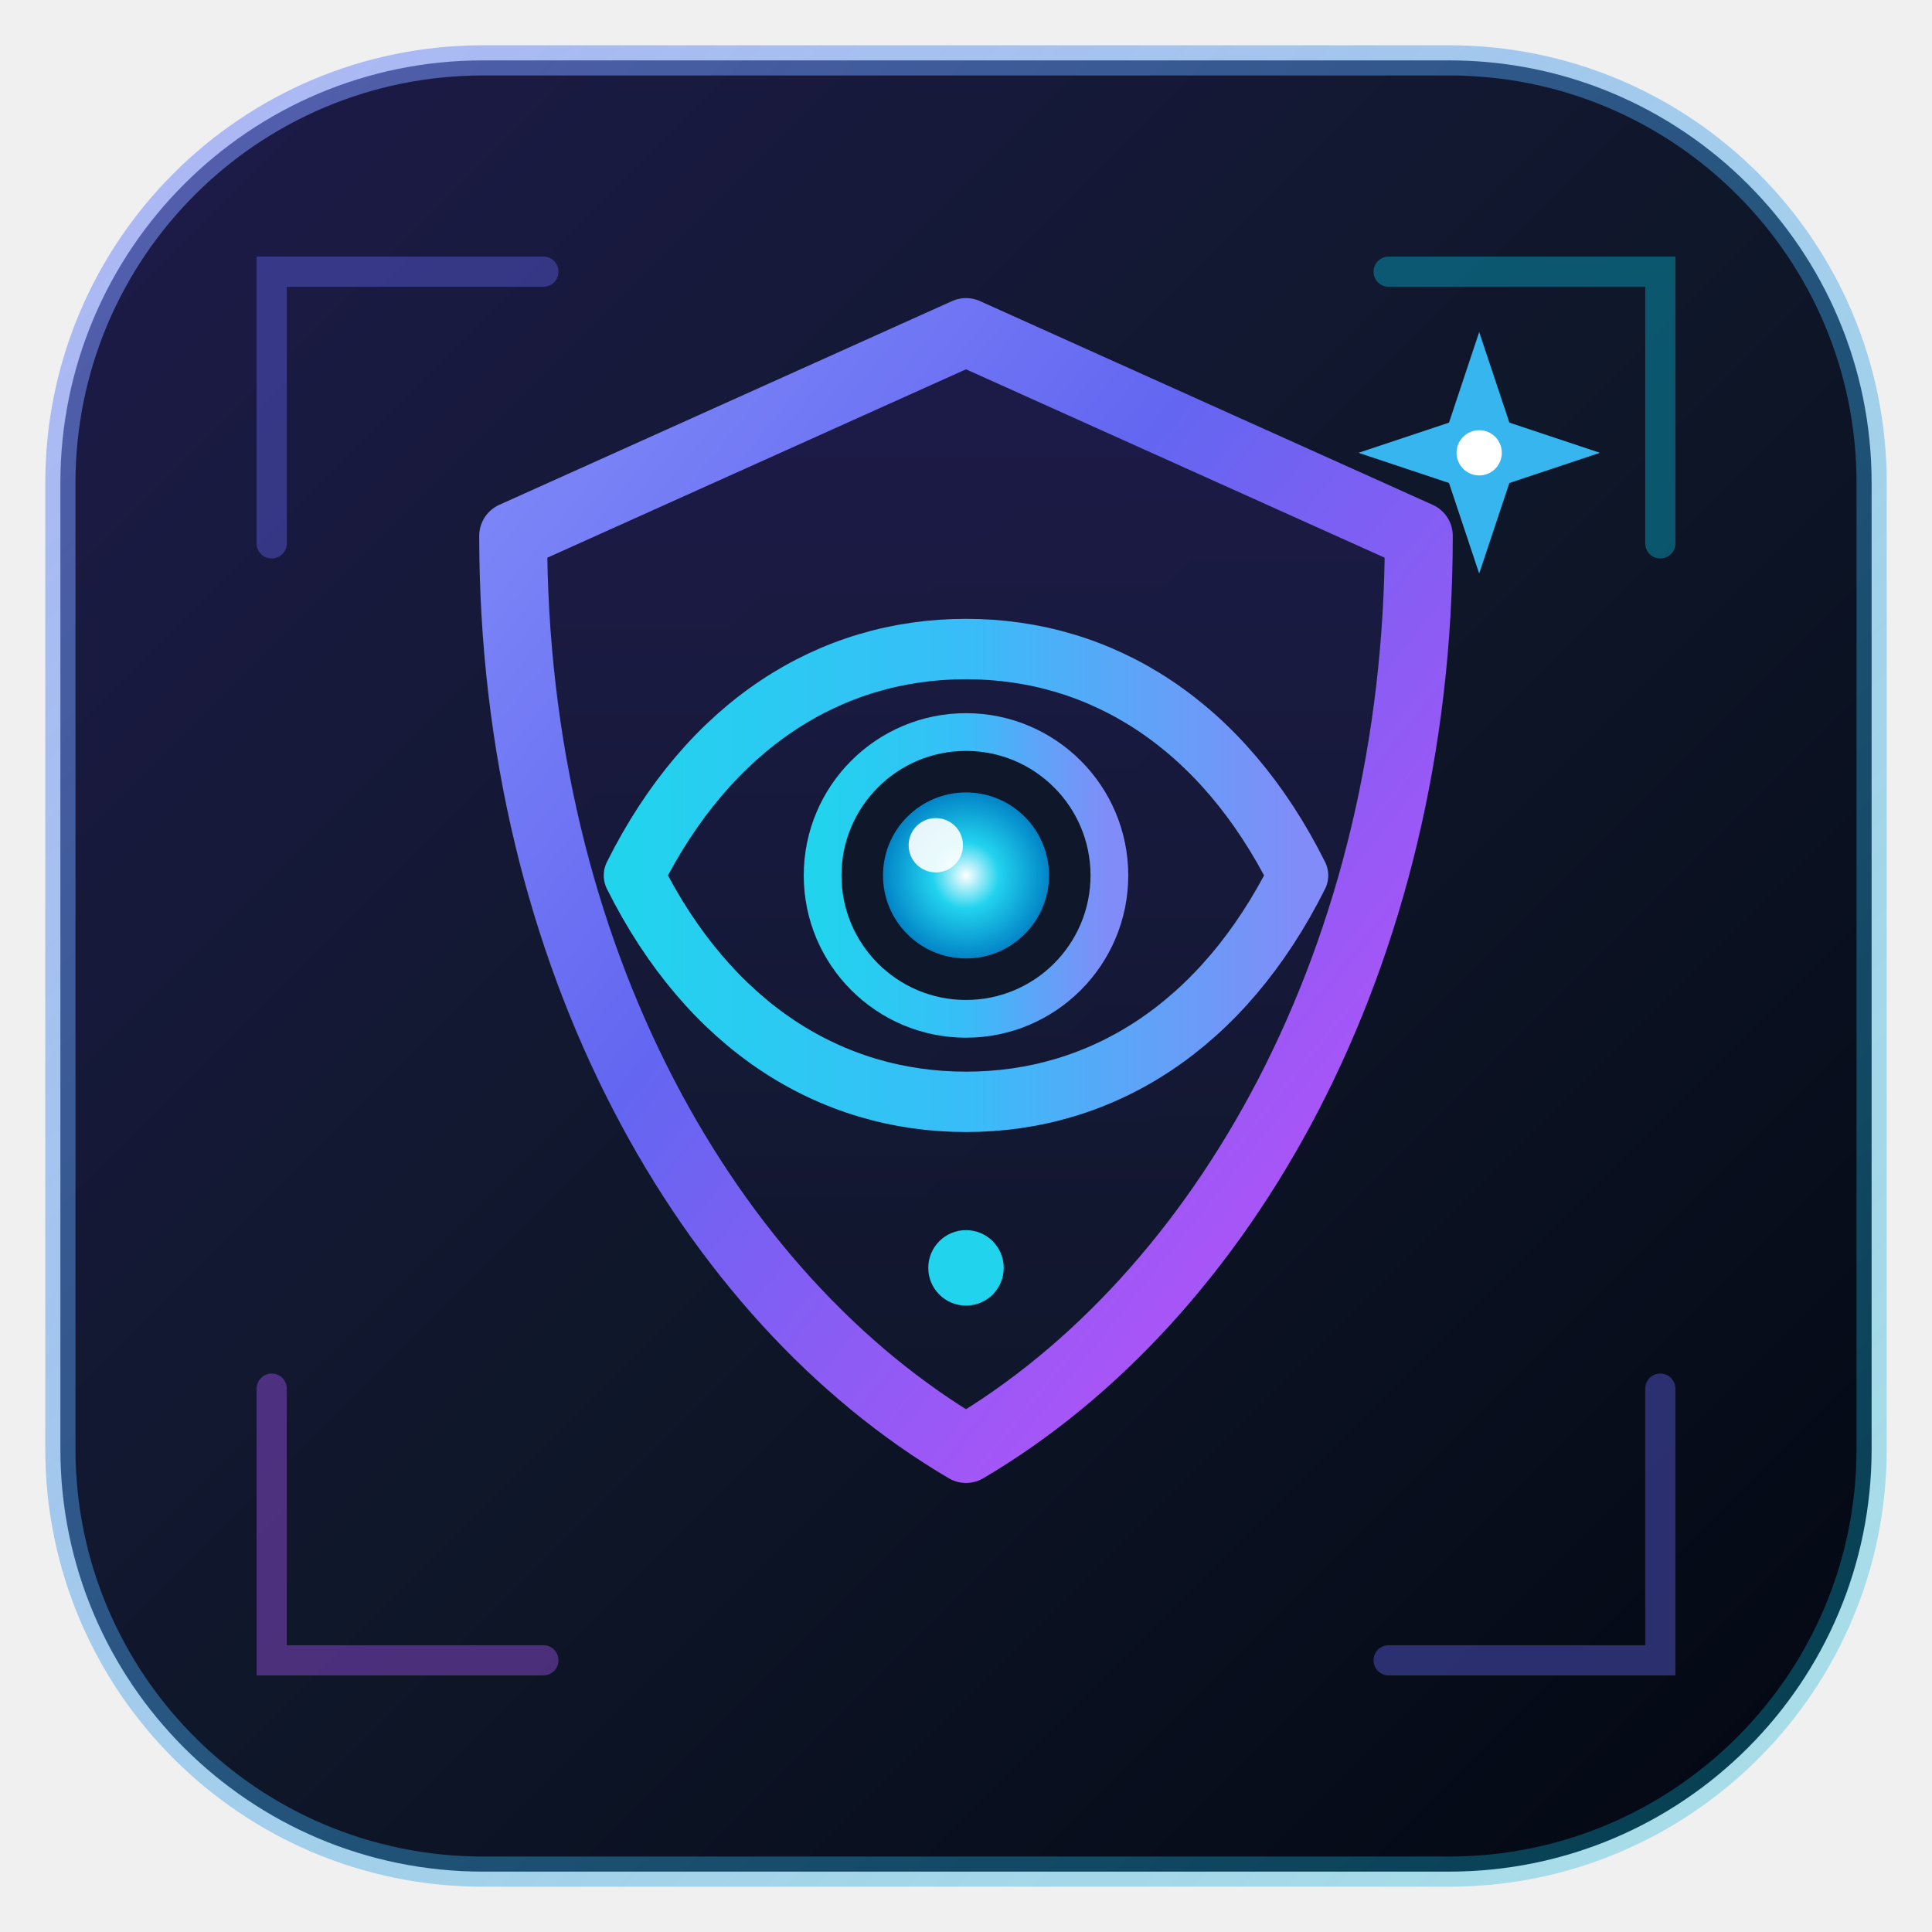
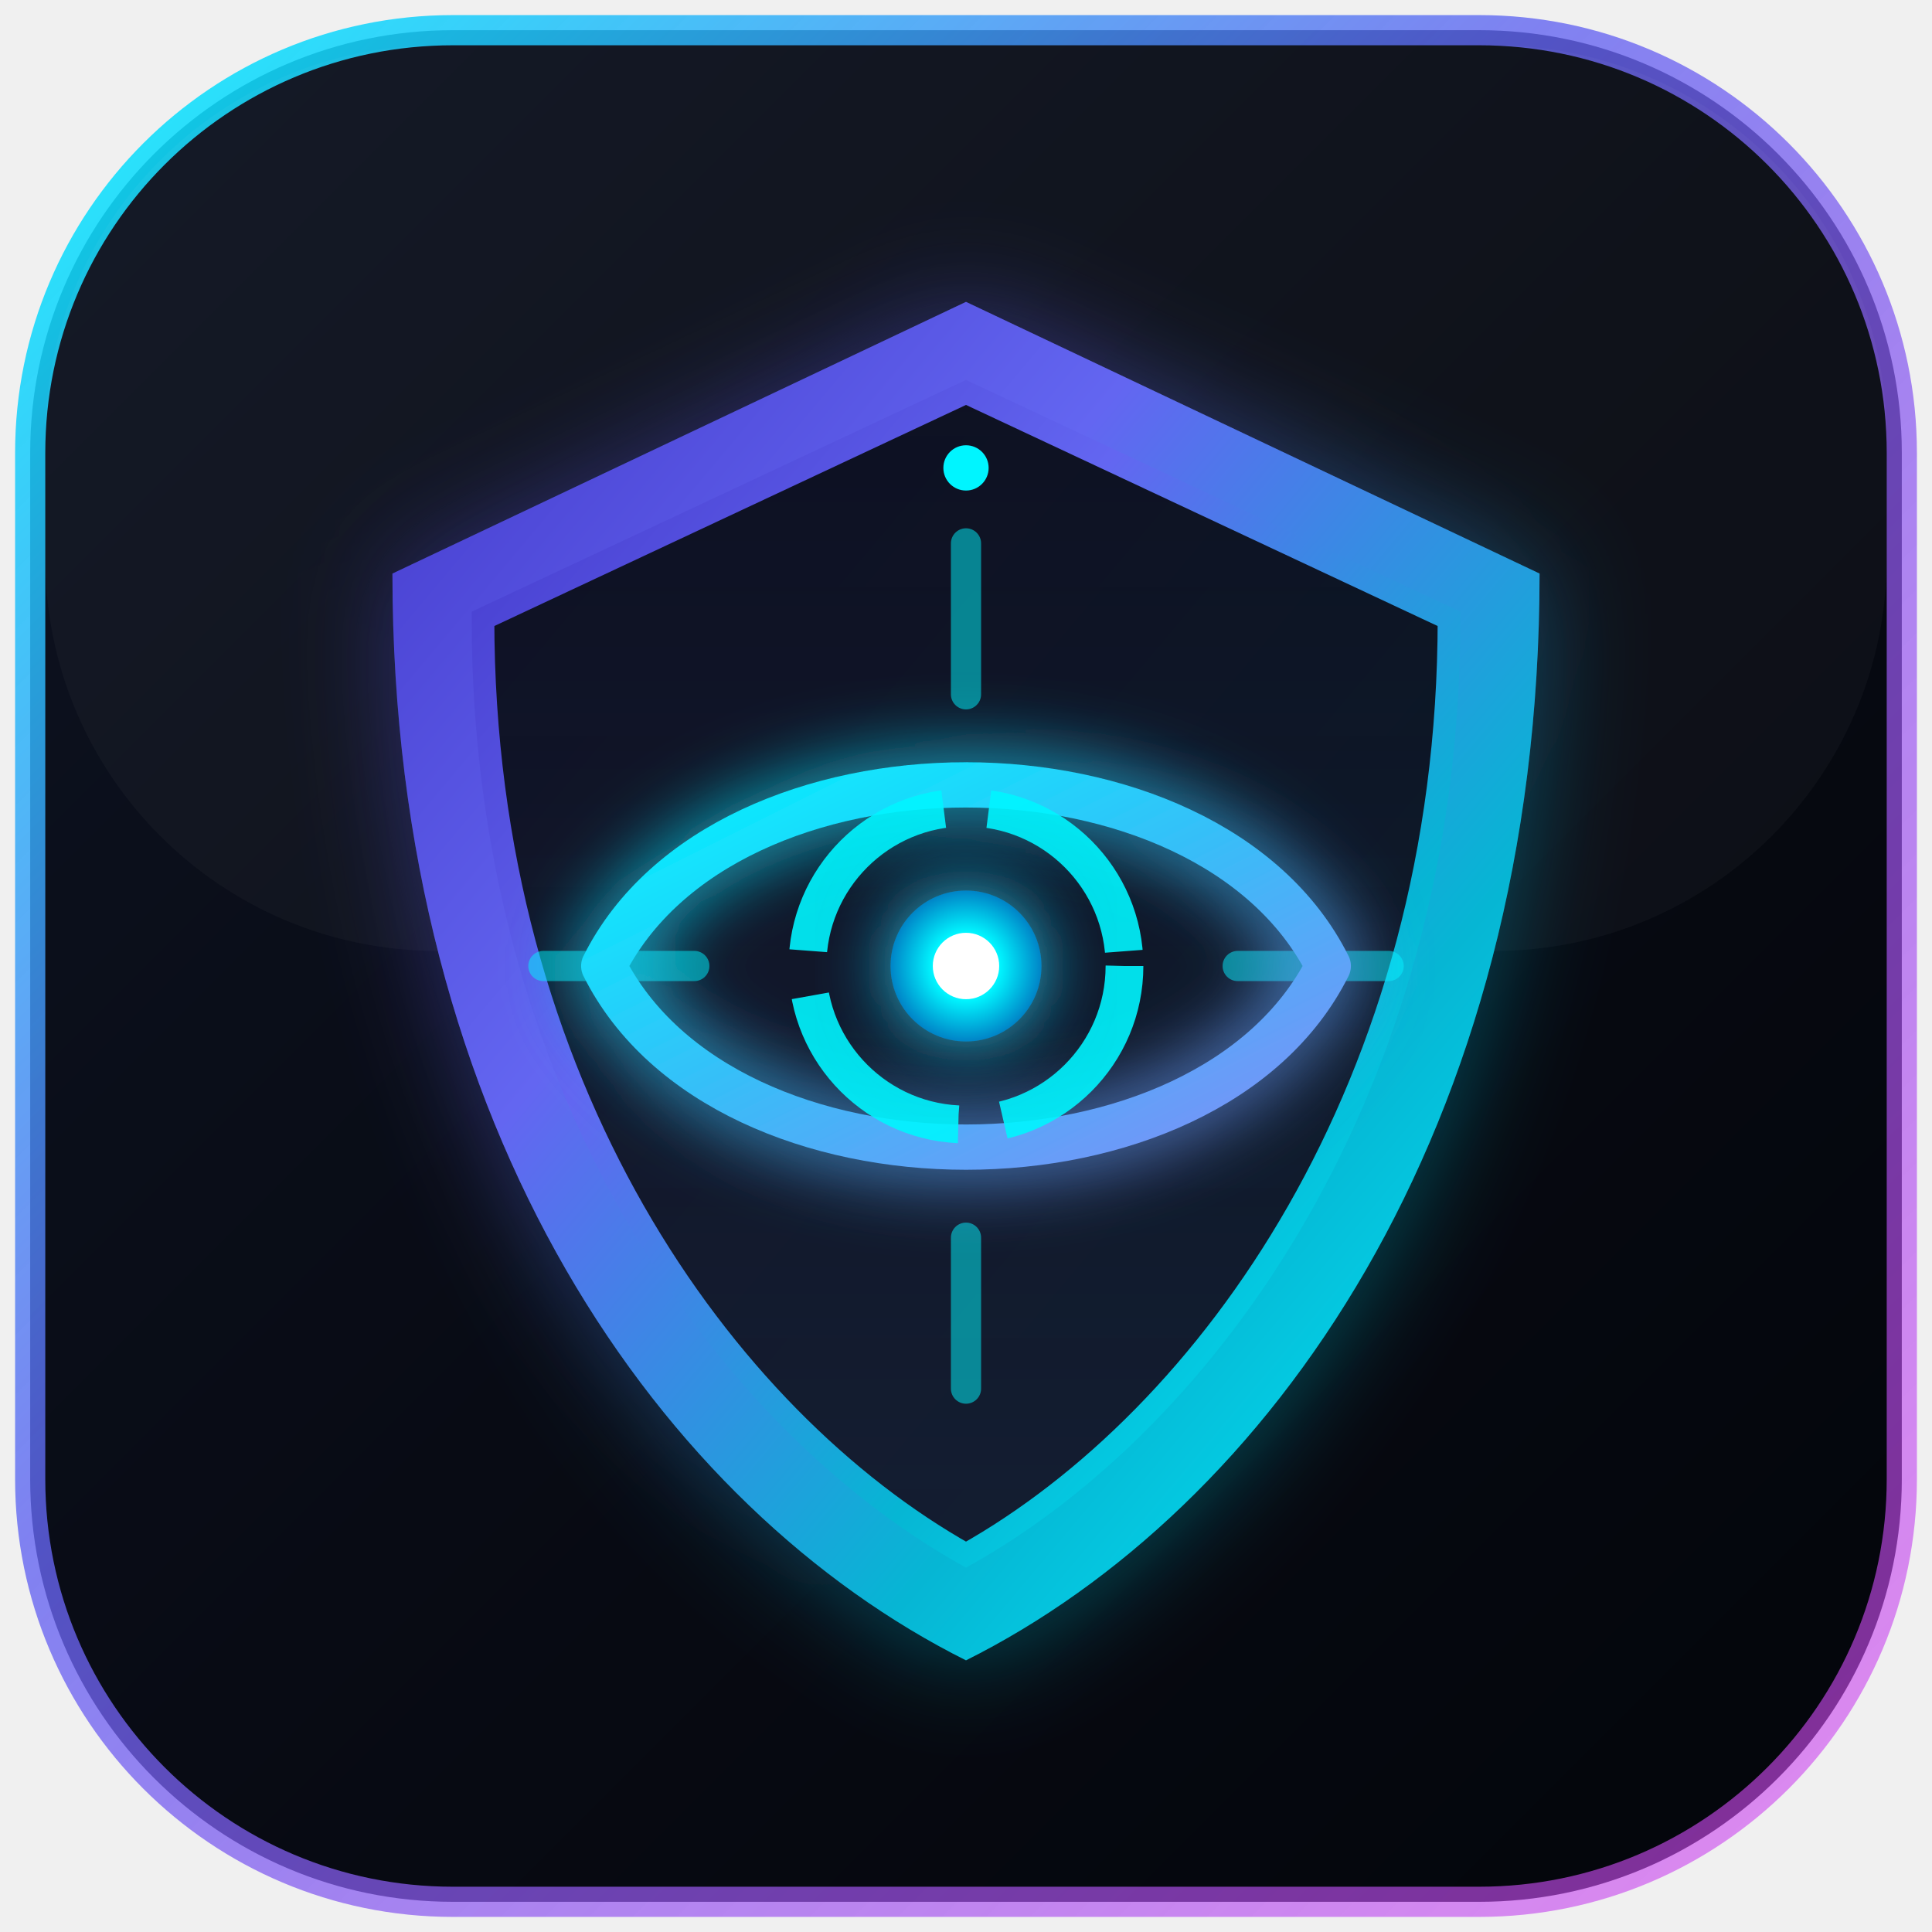
<svg xmlns="http://www.w3.org/2000/svg" viewBox="0 0 128 128" width="128" height="128">
  <defs>
-     <linearGradient id="bgGrad" x1="0%" y1="0%" x2="100%" y2="100%">
-       <stop offset="0%" stop-color="#1e1b4b" />
-       <stop offset="50%" stop-color="#0f172a" />
-       <stop offset="100%" stop-color="#030712" />
+     <linearGradient id="bg" x1="0%" y1="0%" x2="100%" y2="100%">
+       <stop offset="0%" stop-color="#0e1322" />
+       <stop offset="50%" stop-color="#080b14" />
+       <stop offset="100%" stop-color="#03050a" />
    </linearGradient>
-     <linearGradient id="shieldGrad" x1="0%" y1="0%" x2="100%" y2="100%">
-       <stop offset="0%" stop-color="#818cf8" />
-       <stop offset="40%" stop-color="#6366f1" />
-       <stop offset="80%" stop-color="#a855f7" />
-       <stop offset="100%" stop-color="#06b6d4" />
+     <linearGradient id="border-grad" x1="0%" y1="0%" x2="100%" y2="100%">
+       <stop offset="0%" stop-color="#00f5ff" stop-opacity="0.9" />
+       <stop offset="40%" stop-color="#6366f1" stop-opacity="0.8" />
+       <stop offset="100%" stop-color="#d946ef" stop-opacity="0.6" />
    </linearGradient>
-     <linearGradient id="shieldInner" x1="0%" y1="0%" x2="0%" y2="100%">
-       <stop offset="0%" stop-color="#1e1b4b" stop-opacity="0.9" />
-       <stop offset="100%" stop-color="#0f172a" stop-opacity="0.95" />
+     <linearGradient id="shield-grad" x1="0%" y1="0%" x2="100%" y2="100%">
+       <stop offset="0%" stop-color="#4338ca" />
+       <stop offset="35%" stop-color="#6366f1" />
+       <stop offset="70%" stop-color="#06b6d4" />
+       <stop offset="100%" stop-color="#00f5ff" />
    </linearGradient>
-     <linearGradient id="eyeGrad" x1="0%" y1="0%" x2="100%" y2="0%">
-       <stop offset="0%" stop-color="#22d3ee" />
+     <linearGradient id="shield-inner" x1="50%" y1="0%" x2="50%" y2="100%">
+       <stop offset="0%" stop-color="#090d18" stop-opacity="0.95" />
+       <stop offset="100%" stop-color="#141a2e" stop-opacity="0.98" />
+     </linearGradient>
+     <linearGradient id="iris-grad" x1="0%" y1="0%" x2="100%" y2="100%">
+       <stop offset="0%" stop-color="#00f5ff" />
      <stop offset="50%" stop-color="#38bdf8" />
      <stop offset="100%" stop-color="#818cf8" />
    </linearGradient>
-     <radialGradient id="pupilGlow" cx="50%" cy="50%" r="50%">
+     <radialGradient id="pupil-glow" cx="50%" cy="50%" r="50%">
      <stop offset="0%" stop-color="#ffffff" />
-       <stop offset="40%" stop-color="#22d3ee" />
+       <stop offset="45%" stop-color="#00f5ff" />
      <stop offset="100%" stop-color="#0284c7" />
    </radialGradient>
-     <linearGradient id="borderGlow" x1="0%" y1="0%" x2="100%" y2="100%">
-       <stop offset="0%" stop-color="#818cf8" stop-opacity="0.6" />
-       <stop offset="100%" stop-color="#06b6d4" stop-opacity="0.3" />
-     </linearGradient>
+     <filter id="glow" x="-20%" y="-20%" width="140%" height="140%">
+       <feGaussianBlur stdDeviation="3.5" result="blur" />
+       <feComposite in="SourceGraphic" in2="blur" operator="over" />
+     </filter>
+     <filter id="core-glow" x="-50%" y="-50%" width="200%" height="200%">
+       <feGaussianBlur stdDeviation="2.5" result="blur" />
+       <feComposite in="SourceGraphic" in2="blur" operator="over" />
+     </filter>
  </defs>
-   <rect x="4" y="4" width="120" height="120" rx="28" fill="url(#bgGrad)" stroke="url(#borderGlow)" stroke-width="2" />
-   <path d="M18 36V18h18" stroke="#6366f1" stroke-width="2" stroke-linecap="round" stroke-opacity="0.4" fill="none" />
-   <path d="M110 36V18H92" stroke="#06b6d4" stroke-width="2" stroke-linecap="round" stroke-opacity="0.4" fill="none" />
-   <path d="M18 92v18h18" stroke="#a855f7" stroke-width="2" stroke-linecap="round" stroke-opacity="0.4" fill="none" />
-   <path d="M110 92v18H92" stroke="#6366f1" stroke-width="2" stroke-linecap="round" stroke-opacity="0.4" fill="none" />
-   <path d="M64 22 L94 35.5 C94 63.5 81 86 64 96 C47 86 34 63.5 34 35.5 Z" fill="url(#shieldInner)" stroke="url(#shieldGrad)" stroke-width="4.5" stroke-linejoin="round" />
-   <path d="M42 58 C47 48 55 43 64 43 C73 43 81 48 86 58 C81 68 73 73 64 73 C55 73 47 68 42 58 Z" fill="none" stroke="url(#eyeGrad)" stroke-width="4" stroke-linecap="round" stroke-linejoin="round" />
-   <circle cx="64" cy="58" r="9.5" fill="#0f172a" stroke="url(#eyeGrad)" stroke-width="2.5" />
-   <circle cx="64" cy="58" r="5.5" fill="url(#pupilGlow)" />
-   <circle cx="62" cy="56" r="1.8" fill="#ffffff" opacity="0.9" />
-   <path d="M64 73 V83" stroke="url(#eyeGrad)" stroke-width="3" stroke-linecap="round" />
-   <circle cx="64" cy="84" r="2.5" fill="#22d3ee" />
-   <path d="M98 22 L100 28 L106 30 L100 32 L98 38 L96 32 L90 30 L96 28 Z" fill="#38bdf8" opacity="0.95" />
-   <circle cx="98" cy="30" r="1.5" fill="#ffffff" />
+   <rect x="2" y="2" width="124" height="124" rx="28" fill="url(#bg)" stroke="url(#border-grad)" stroke-width="2" />
+   <rect x="3" y="3" width="122" height="60" rx="26" fill="white" opacity="0.03" />
+   <path d="M64 20 L102 38 C102 75 84 100 64 110 C44 100 26 75 26 38 Z" fill="url(#shield-grad)" filter="url(#glow)" opacity="0.4" />
+   <path d="M64 20 L102 38 C102 75 84 100 64 110 C44 100 26 75 26 38 Z" fill="url(#shield-grad)" />
+   <path d="M64 26 L96 41 C96 72 80 94 64 103 C48 94 32 72 32 41 Z" fill="url(#shield-inner)" stroke="url(#shield-grad)" stroke-width="1.5" />
+   <path d="M46 64 H36 M92 64 H82 M64 46 V36 M64 92 V82" stroke="#00f5ff" stroke-width="2" stroke-linecap="round" opacity="0.5" />
+   <path d="M40 64 C48 48 80 48 88 64 C80 80 48 80 40 64 Z" fill="none" stroke="url(#iris-grad)" stroke-width="3" stroke-linecap="round" stroke-linejoin="round" filter="url(#core-glow)" />
+   <circle cx="64" cy="64" r="10.5" fill="none" stroke="#00f5ff" stroke-width="2.5" stroke-dasharray="14 3" opacity="0.9" />
+   <circle cx="64" cy="64" r="5" fill="url(#pupil-glow)" filter="url(#core-glow)" />
+   <circle cx="64" cy="64" r="2.2" fill="#ffffff" />
+   <circle cx="64" cy="31" r="1.5" fill="#00f5ff" />
</svg>
